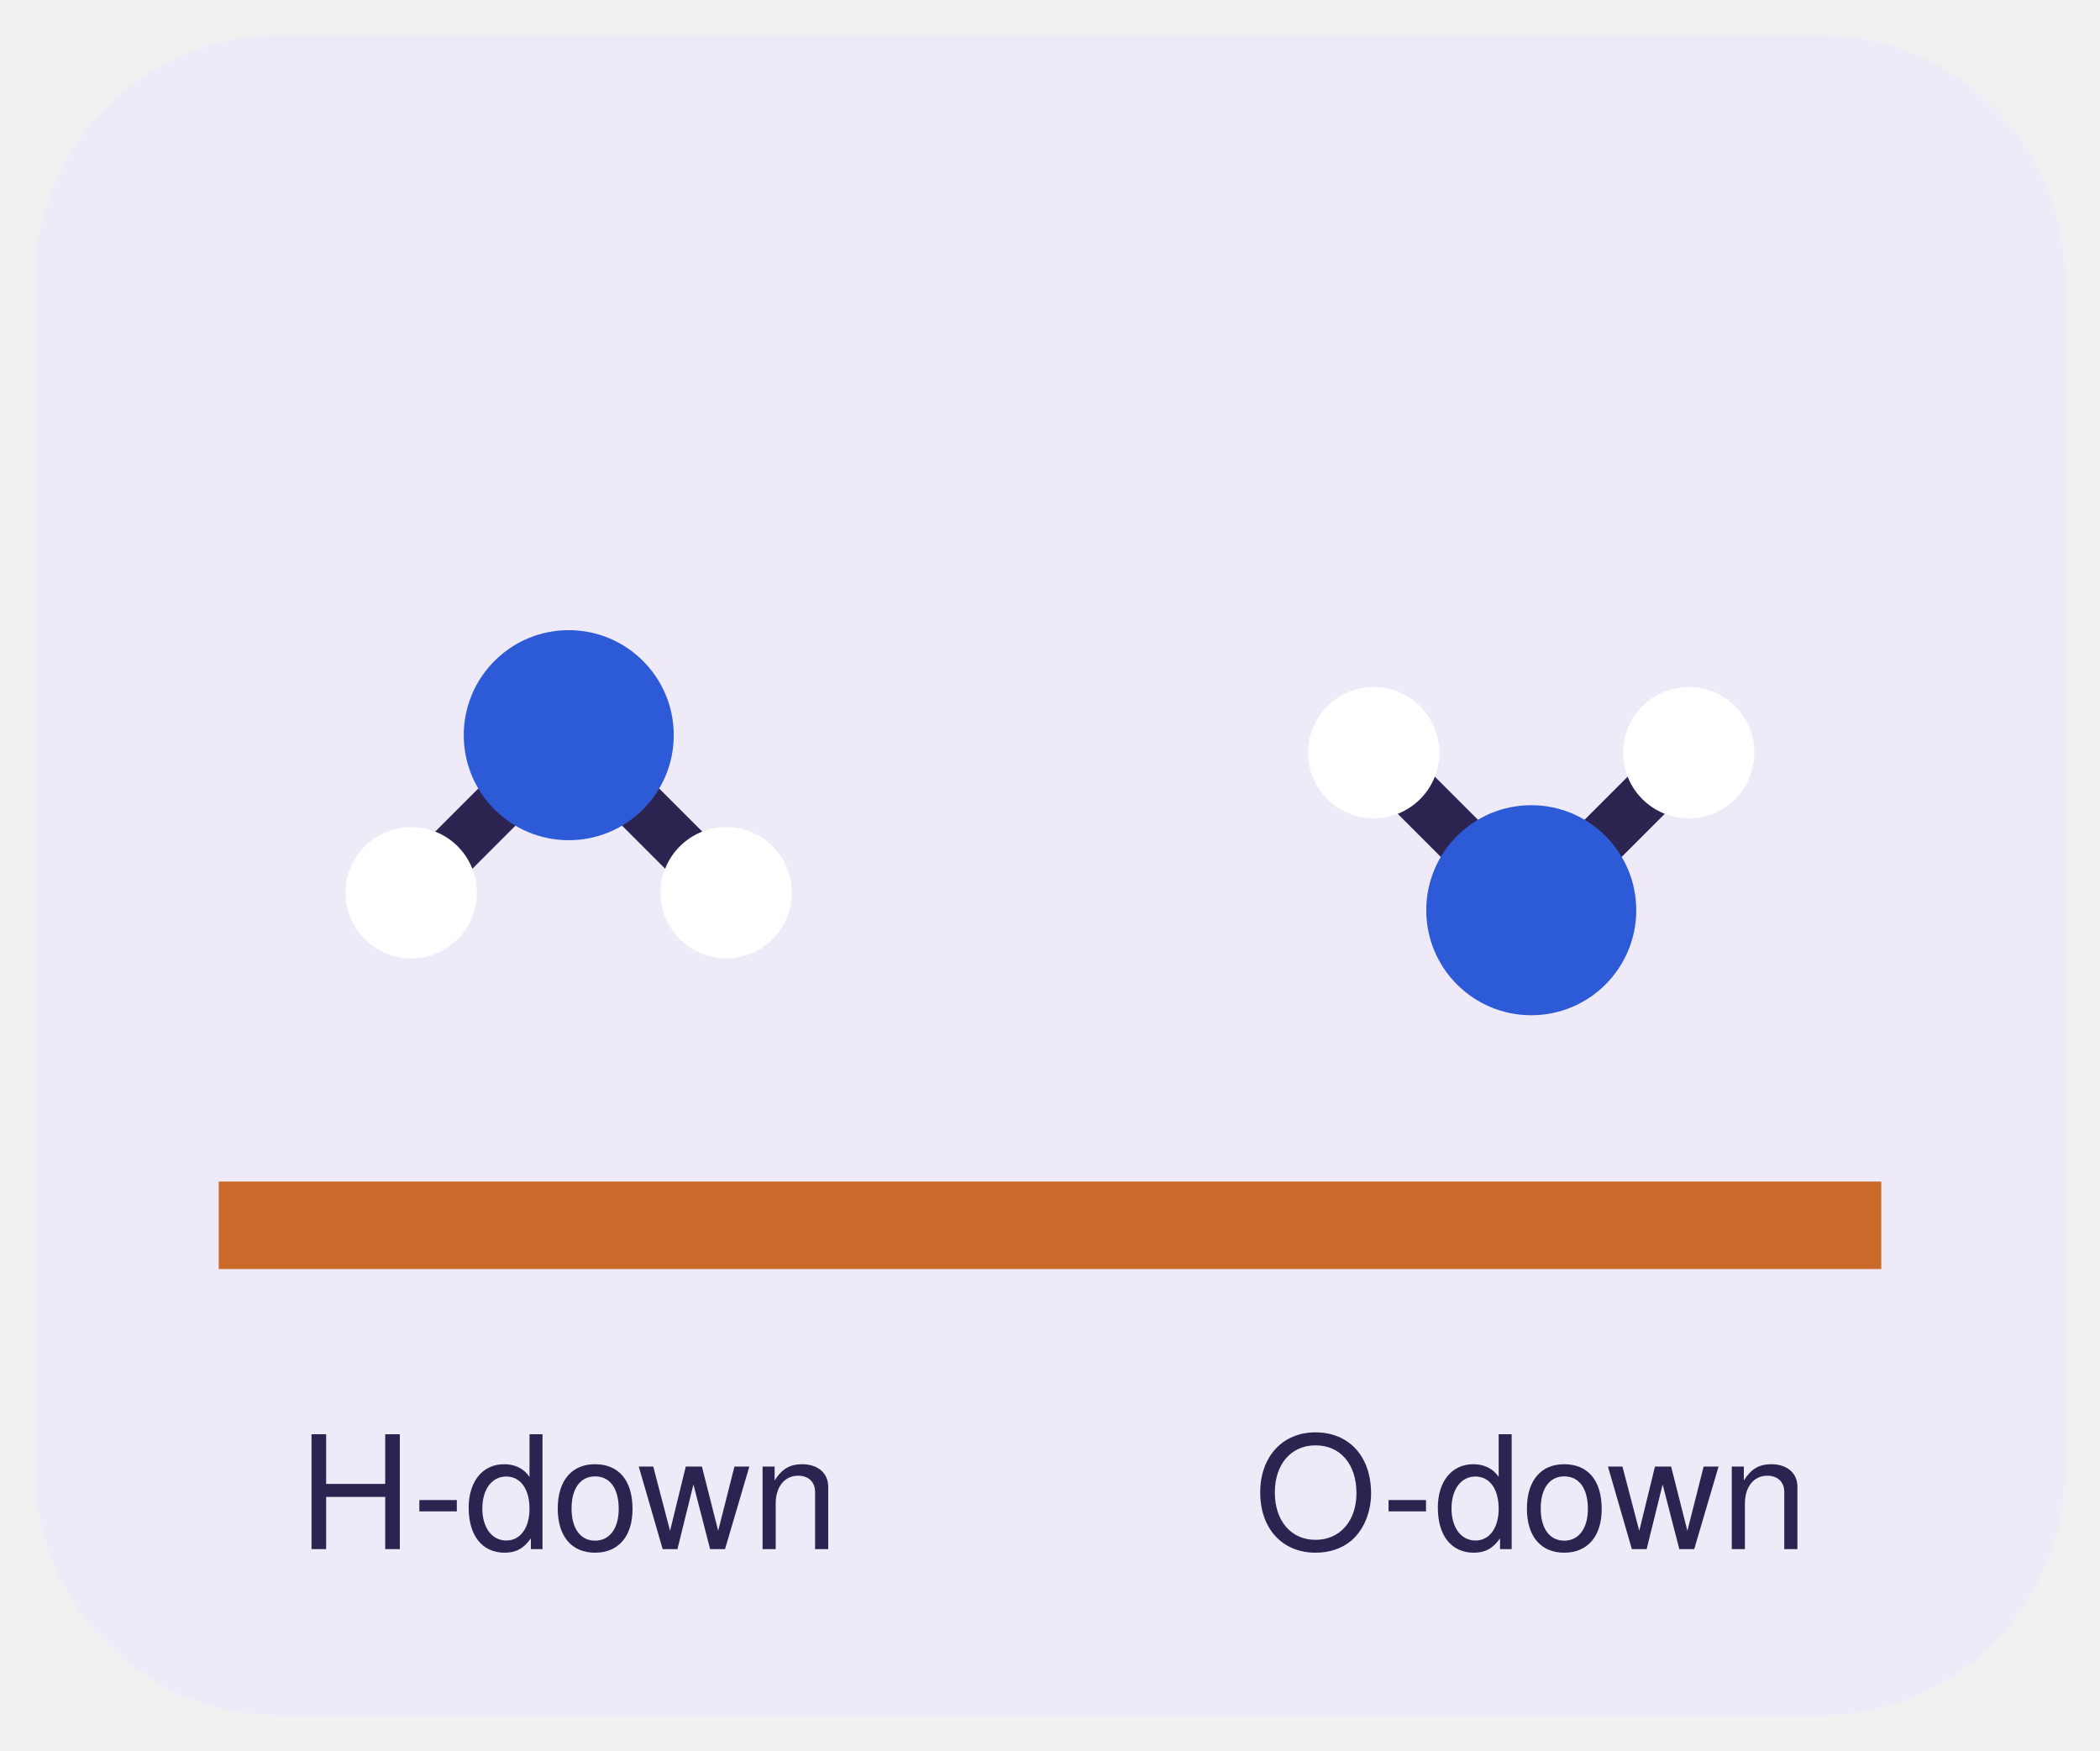
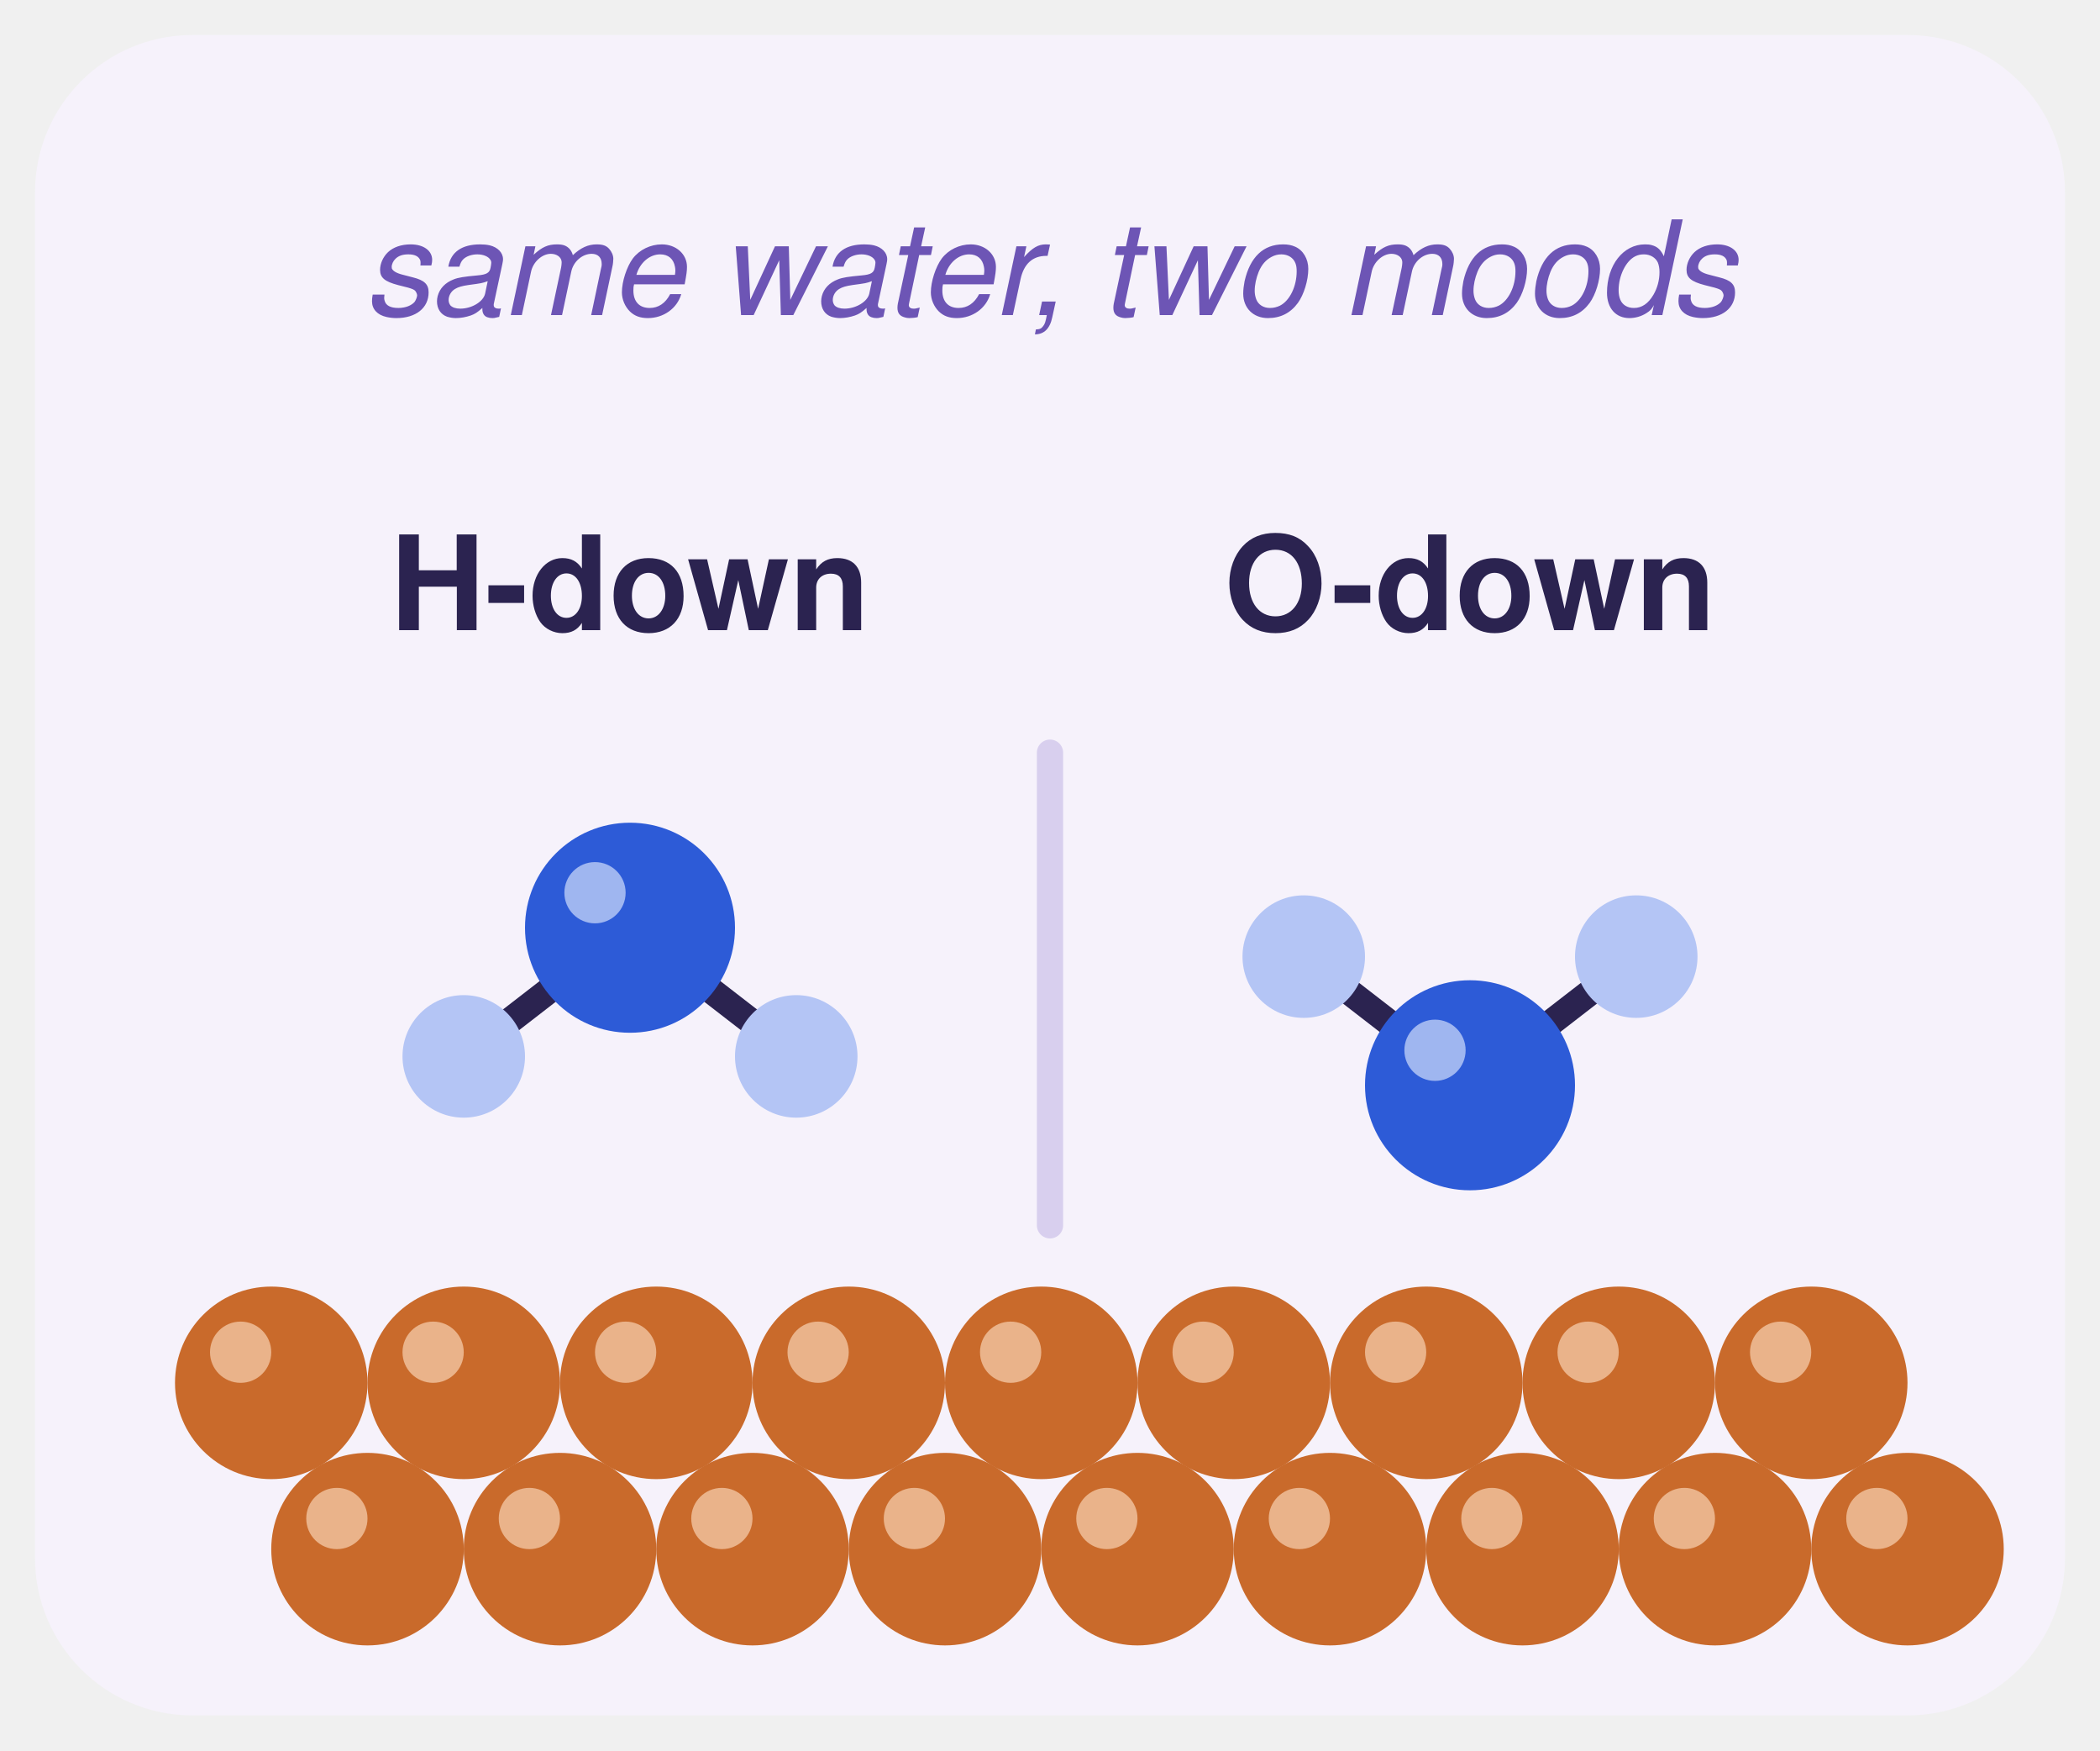
- <svg xmlns="http://www.w3.org/2000/svg" width="240" height="200" viewBox="0 0 240 200" role="img">
-   <g font-family="Avenir Next, Segoe UI, Helvetica, Arial, sans-serif" fill="#2b2350">
-     <rect x="4" y="4" width="232" height="192" rx="28" fill="#efeaf8" />
-     <rect x="25" y="135" width="190" height="10" rx="0" fill="#c96a2b" />
-     <g transform="translate(65 84) scale(1.5)">
-       <path d="M-12 12L0 0L12 12" fill="none" stroke="#2b2350" stroke-width="4" stroke-linecap="butt" stroke-linejoin="miter" />
-       <circle cx="0" cy="0" r="8" fill="#2d5bd7" />
-       <circle cx="-12" cy="12" r="5" fill="#fff" />
-       <circle cx="12" cy="12" r="5" fill="#fff" />
+ <svg xmlns="http://www.w3.org/2000/svg" xmlns:xlink="http://www.w3.org/1999/xlink" width="240" height="200" viewBox="0 0 240 200" role="img">
+   <defs>
+     <style>.ln,.lc,.lb,.lp{fill:none;stroke-width:3;stroke-linecap:round;stroke-linejoin:round}.ln{stroke:#2b2350}.lc{stroke:#c96a2b}.lb{stroke:#2d5bd7}.lp{stroke:#d8cfee}.dt{stroke-dasharray:0.5 6.5}.ds{stroke-dasharray:6 6}.t{font-family:"Avenir Next","Segoe UI",Helvetica,Arial,sans-serif;font-size:15px;fill:#2b2350}.b{font-weight:700}.i{font-style:italic;fill:#6d55b5}.w{fill:#fff}.m{text-anchor:middle}.e{text-anchor:end}.s14{font-size:14px}.s16{font-size:16px}.s18{font-size:18px}.s20{font-size:20px}</style>
+     <g id="cu">
+       <circle r="11" fill="#c96a2b" />
+       <circle cx="-3.5" cy="-3.5" r="3.5" fill="#eab38a" />
    </g>
-     <g transform="translate(175 104) scale(1.5)">
-       <path d="M-12 -12L0 0L12 -12" fill="none" stroke="#2b2350" stroke-width="4" stroke-linecap="butt" stroke-linejoin="miter" />
-       <circle cx="0" cy="0" r="8" fill="#2d5bd7" />
-       <circle cx="-12" cy="-12" r="5" fill="#fff" />
-       <circle cx="12" cy="-12" r="5" fill="#fff" />
+     <g id="O">
+       <circle r="12" fill="#2d5bd7" />
+       <circle cx="-4" cy="-4" r="3.5" fill="#9fb6f0" />
    </g>
-     <text x="65" y="177" text-anchor="middle" font-size="18" fill="#2b2350">H-down</text>
-     <text x="175" y="177" text-anchor="middle" font-size="18" fill="#2b2350">O-down</text>
+     <circle id="H" r="7" fill="#b4c5f5" />
+     <g id="WD">
+       <path class="ln" d="M-19 14.7L0 0L19 14.7" />
+       <use xlink:href="#O" />
+       <use xlink:href="#H" x="-19" y="14.7" />
+       <use xlink:href="#H" x="19" y="14.7" />
+     </g>
+     <g id="WU">
+       <path class="ln" d="M-19-14.7L0 0L19-14.7" />
+       <use xlink:href="#O" />
+       <use xlink:href="#H" x="-19" y="-14.7" />
+       <use xlink:href="#H" x="19" y="-14.7" />
+     </g>
+   </defs>
+   <rect x="4" y="4" width="232" height="192" rx="18" fill="#f6f2fb" />
+   <text class="t i m" x="120" y="36">same water, two moods</text>
+   <text class="t b m" x="72" y="72">H-down</text>
+   <text class="t b m" x="168" y="72">O-down</text>
+   <path class="lp" d="M120 86V140" />
+   <use xlink:href="#WD" x="72" y="106" />
+   <use xlink:href="#WU" x="168" y="124" />
+   <g>
+     <use xlink:href="#cu" x="42" y="177" />
+     <use xlink:href="#cu" x="64" y="177" />
+     <use xlink:href="#cu" x="86" y="177" />
+     <use xlink:href="#cu" x="108" y="177" />
+     <use xlink:href="#cu" x="130" y="177" />
+     <use xlink:href="#cu" x="152" y="177" />
+     <use xlink:href="#cu" x="174" y="177" />
+     <use xlink:href="#cu" x="196" y="177" />
+     <use xlink:href="#cu" x="218" y="177" />
+     <use xlink:href="#cu" x="31" y="158" />
+     <use xlink:href="#cu" x="53" y="158" />
+     <use xlink:href="#cu" x="75" y="158" />
+     <use xlink:href="#cu" x="97" y="158" />
+     <use xlink:href="#cu" x="119" y="158" />
+     <use xlink:href="#cu" x="141" y="158" />
+     <use xlink:href="#cu" x="163" y="158" />
+     <use xlink:href="#cu" x="185" y="158" />
+     <use xlink:href="#cu" x="207" y="158" />
  </g>
</svg>
